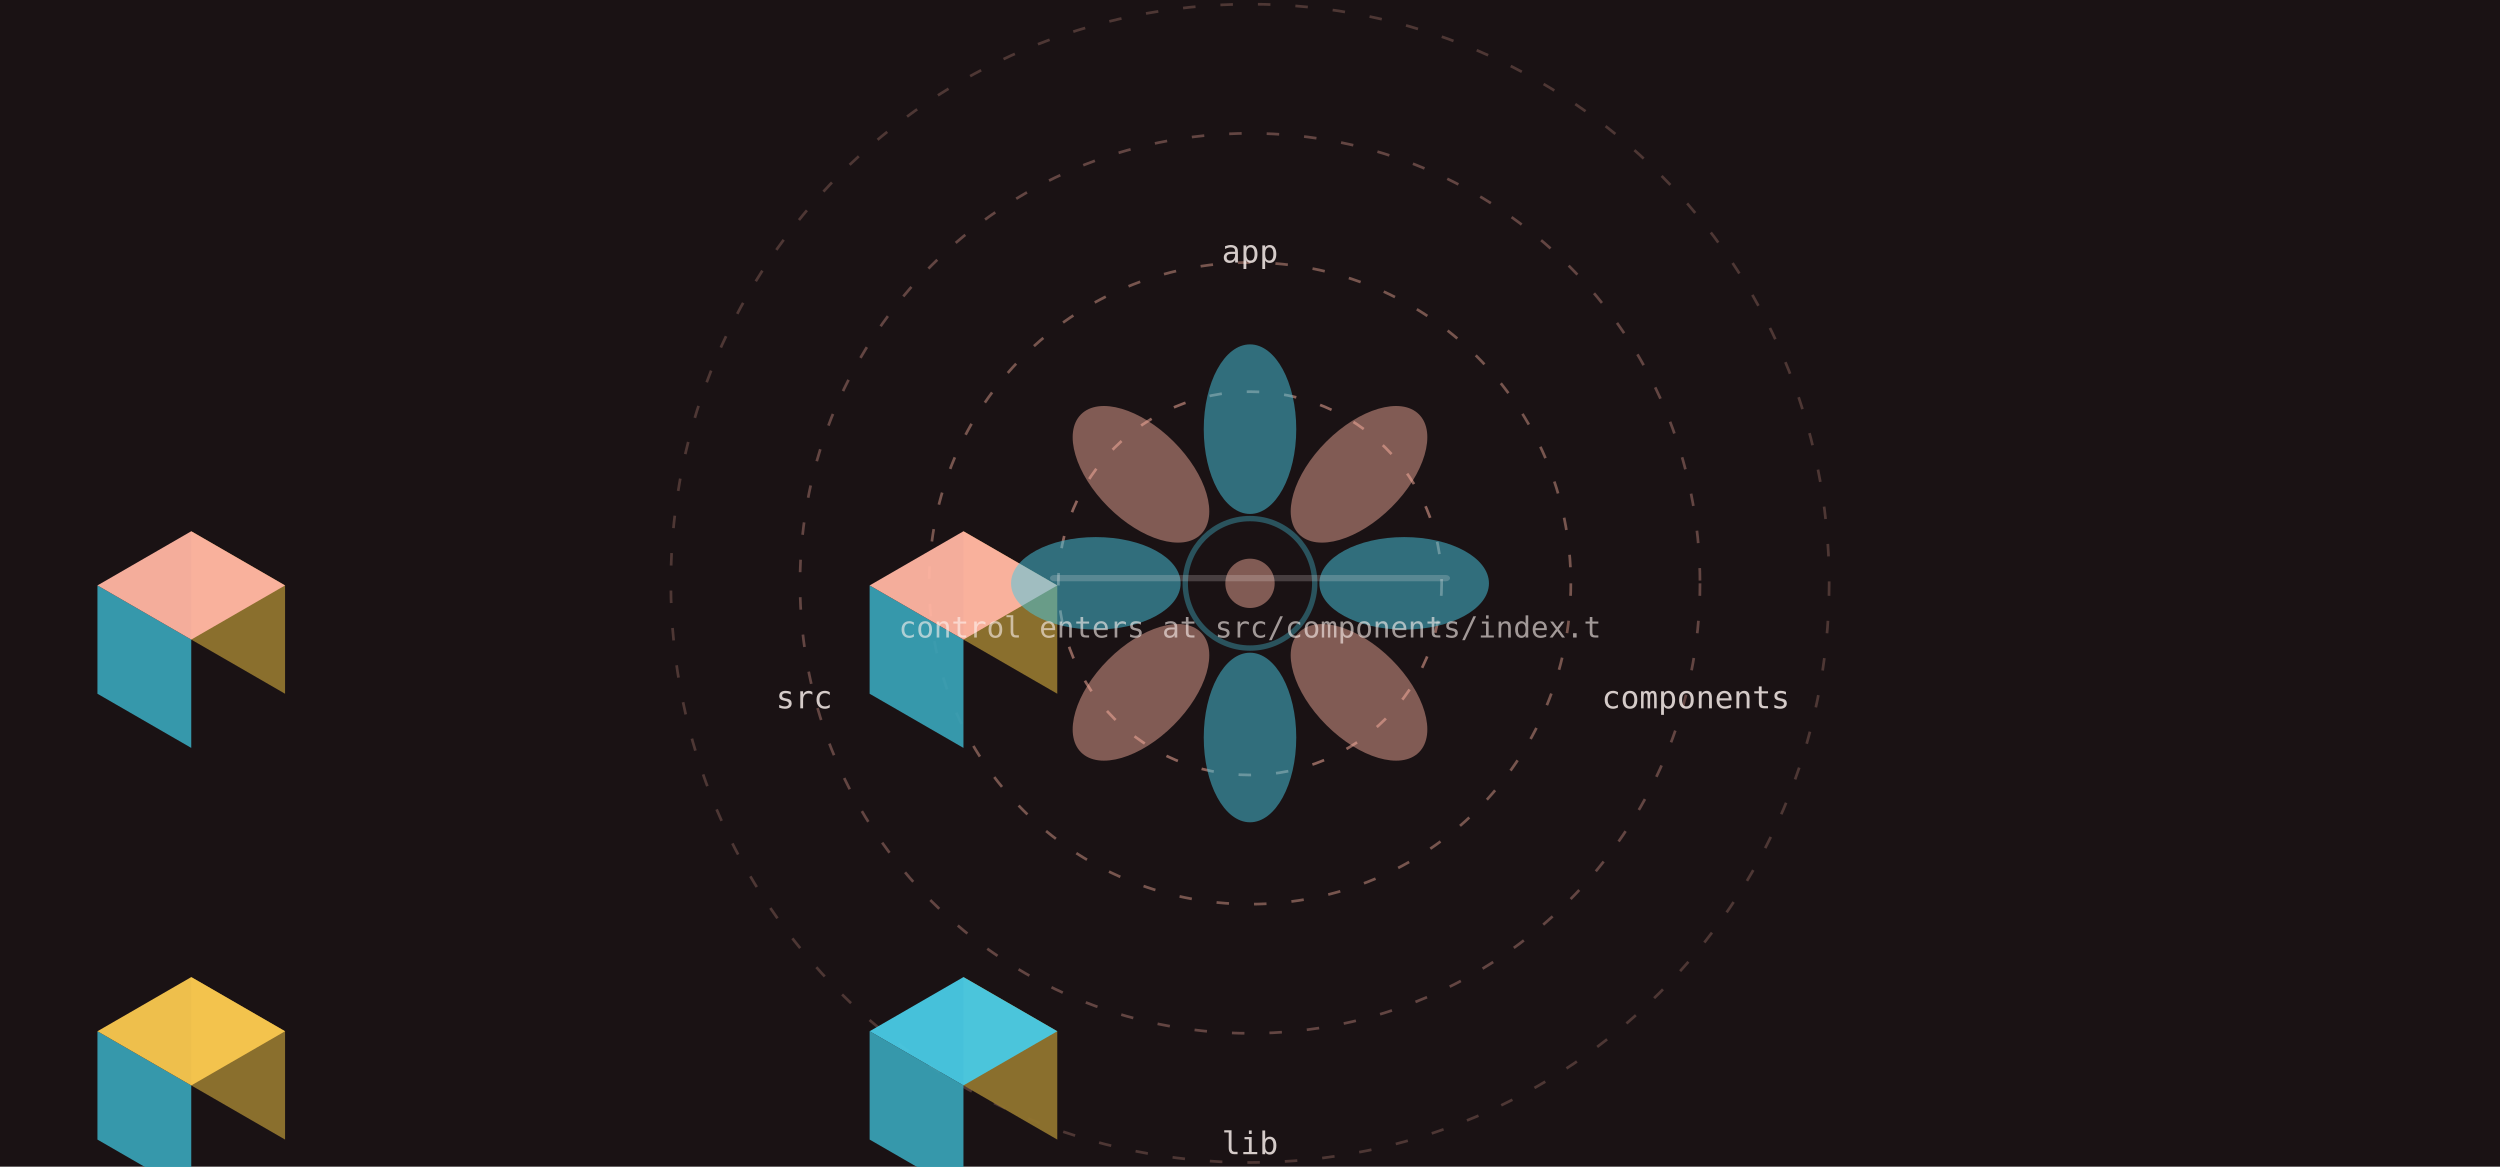
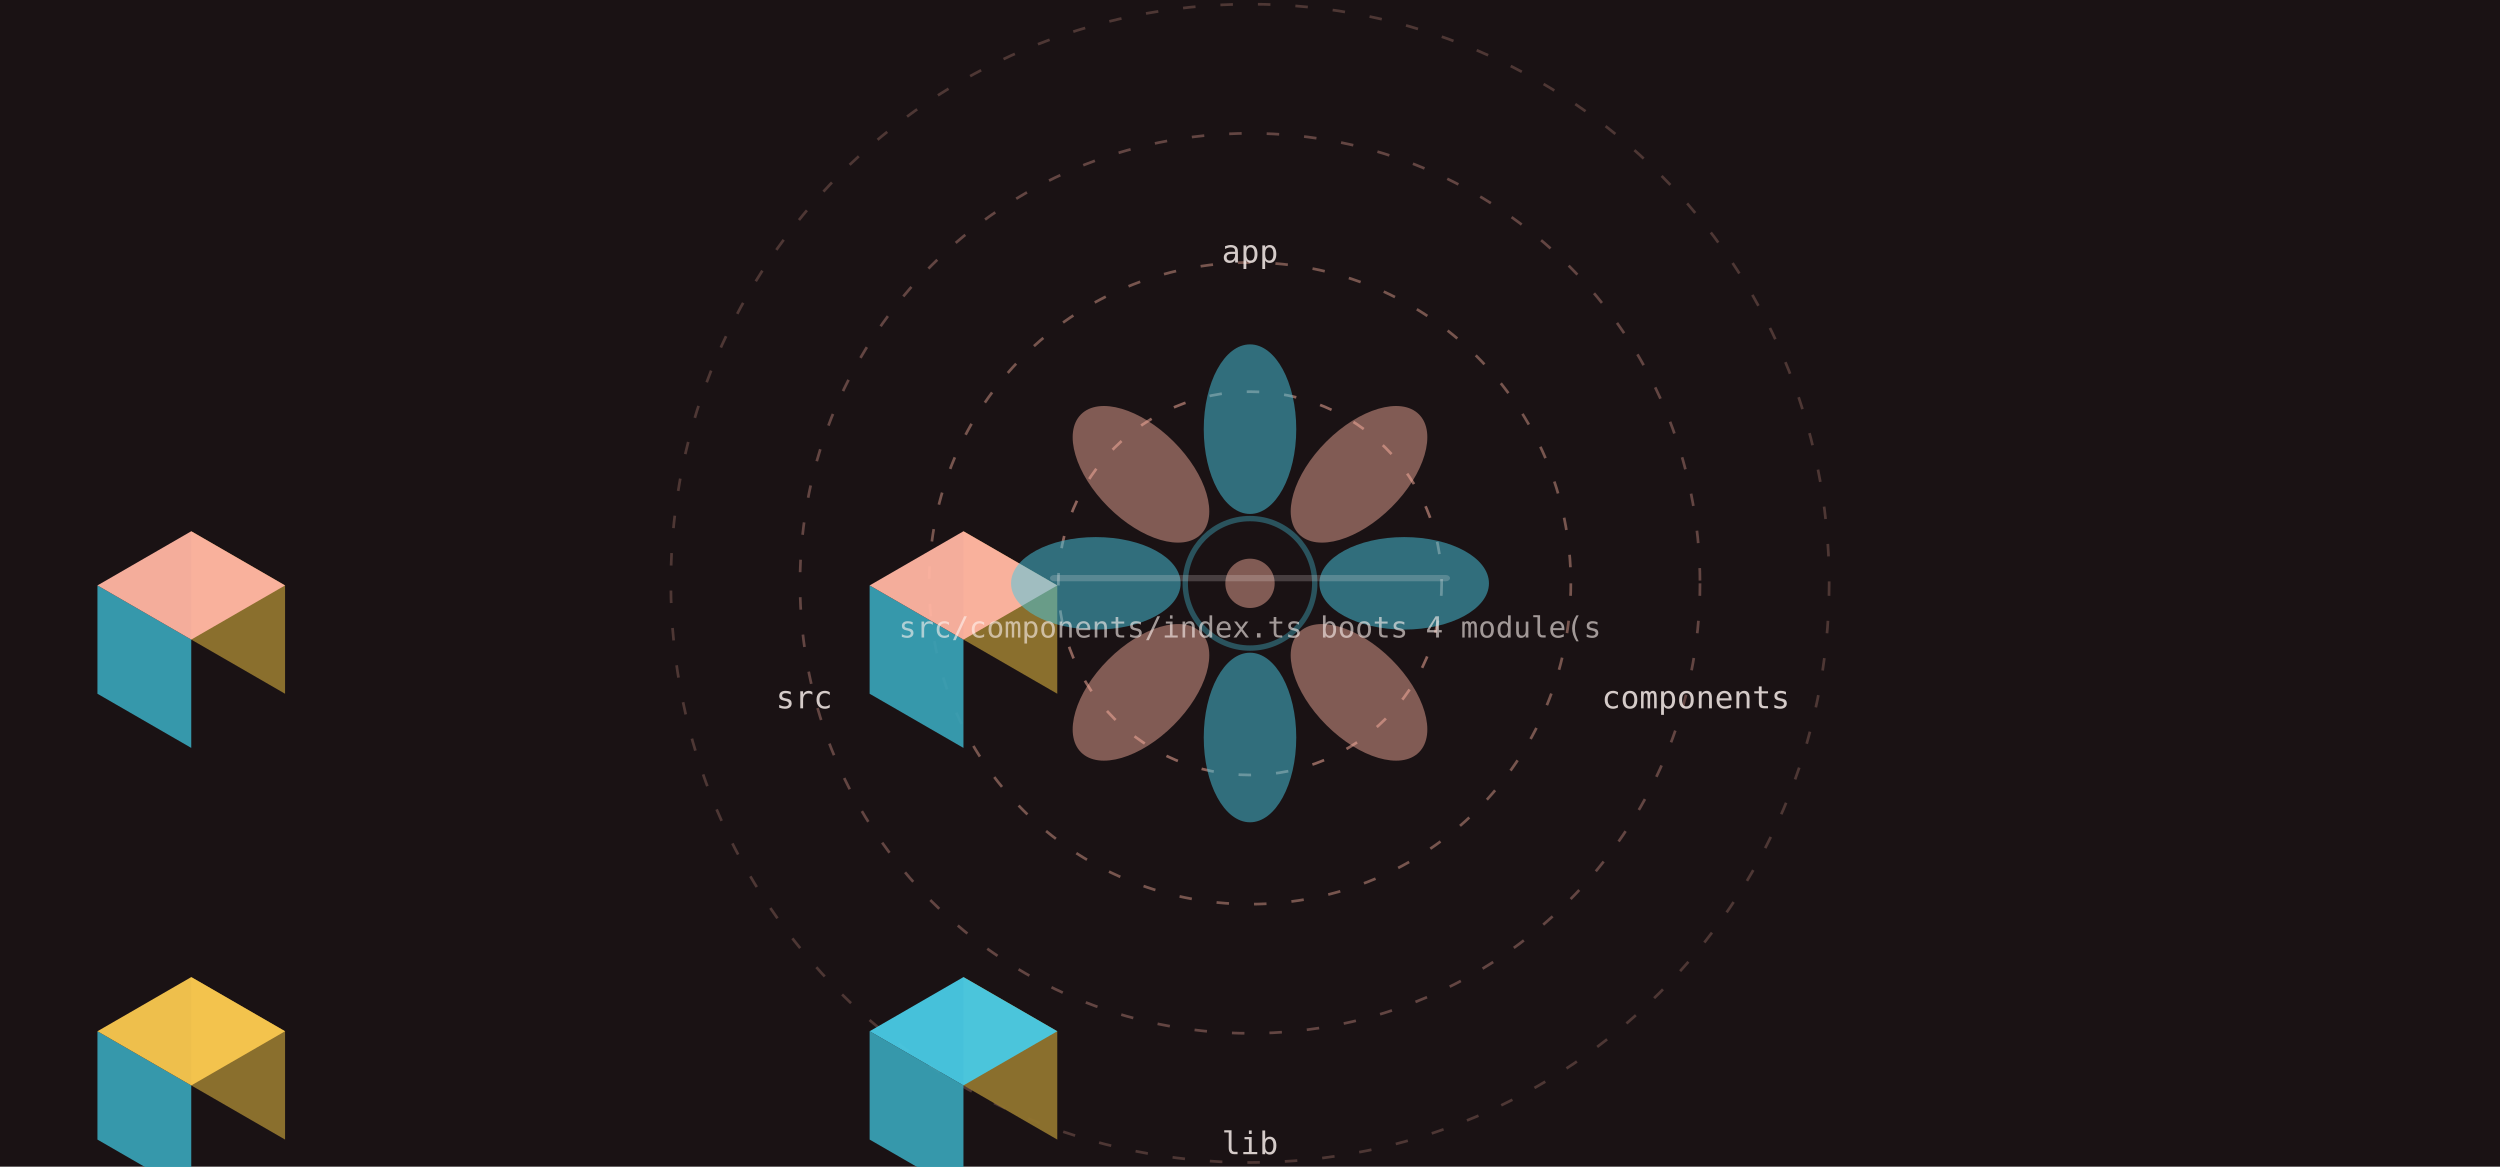
<svg xmlns="http://www.w3.org/2000/svg" viewBox="0 0 1200 560" width="1200" height="560" role="img" aria-label="EmailSimple workflow">
  <rect width="1200" height="560" fill="#1a1214" />
  <defs>
    <linearGradient id="gk" x1="0" y1="0" x2="1" y2="1">
      <stop offset="0%" stop-color="#ffb4a2" />
      <stop offset="100%" stop-color="#48cae4" />
    </linearGradient>
  </defs>
  <circle cx="600.00" cy="280.00" r="92.00" fill="none" stroke="rgba(255,180,162,0.500)" stroke-width="1.30" opacity="1.00" stroke-dasharray="6 12" />
  <circle cx="600.00" cy="280.00" r="154.00" fill="none" stroke="rgba(255,180,162,0.410)" stroke-width="1.30" opacity="1.00" stroke-dasharray="6 12" />
  <circle cx="600.00" cy="280.00" r="216.00" fill="none" stroke="rgba(255,180,162,0.320)" stroke-width="1.30" opacity="1.00" stroke-dasharray="6 12" />
  <circle cx="600.00" cy="280.00" r="278.00" fill="none" stroke="rgba(255,180,162,0.230)" stroke-width="1.30" opacity="1.00" stroke-dasharray="6 12" />
  <polygon points="462.46,307.00 507.49,333.00 507.49,281.00 462.46,255.00" fill="#90732e" opacity="0.95" />
  <polygon points="417.42,333.00 462.46,359.00 462.46,307.00 417.42,281.00" fill="#389eb2" opacity="0.95" />
  <polygon points="462.46,255.00 507.49,281.00 462.46,307.00 417.42,281.00" fill="#ffb4a2" opacity="0.95" />
  <text x="600" y="126" font-family="ui-monospace,Menlo,monospace" font-size="15" fill="rgba(253,244,240,0.820)" text-anchor="middle">app</text>
  <polygon points="462.46,521.00 507.49,547.00 507.49,495.00 462.46,469.00" fill="#90732e" opacity="0.95" />
  <polygon points="417.42,547.00 462.46,573.00 462.46,521.00 417.42,495.00" fill="#389eb2" opacity="0.95" />
  <polygon points="462.46,469.00 507.49,495.00 462.46,521.00 417.42,495.00" fill="#48cae4" opacity="0.95" />
  <text x="814" y="340" font-family="ui-monospace,Menlo,monospace" font-size="15" fill="rgba(253,244,240,0.820)" text-anchor="middle">components</text>
  <polygon points="91.80,521.00 136.83,547.00 136.83,495.00 91.80,469.00" fill="#90732e" opacity="0.95" />
  <polygon points="46.77,547.00 91.80,573.00 91.80,521.00 46.77,495.00" fill="#389eb2" opacity="0.95" />
  <polygon points="91.80,469.00 136.83,495.00 91.80,521.00 46.77,495.00" fill="#f9c74f" opacity="0.95" />
  <text x="600" y="554" font-family="ui-monospace,Menlo,monospace" font-size="15" fill="rgba(253,244,240,0.820)" text-anchor="middle">lib</text>
  <polygon points="91.80,307.00 136.83,333.00 136.83,281.00 91.80,255.00" fill="#90732e" opacity="0.95" />
  <polygon points="46.77,333.00 91.80,359.00 91.80,307.00 46.77,281.00" fill="#389eb2" opacity="0.95" />
  <polygon points="91.80,255.00 136.83,281.00 91.80,307.00 46.77,281.00" fill="#ffb4a2" opacity="0.95" />
  <text x="386" y="340" font-family="ui-monospace,Menlo,monospace" font-size="15" fill="rgba(253,244,240,0.820)" text-anchor="middle">src</text>
  <ellipse cx="600.00" cy="206.00" rx="22.20" ry="40.70" fill="rgba(72,202,228,0.500)" opacity="1.00" transform="rotate(0.0 600.00 206.00)" />
  <ellipse cx="652.33" cy="227.67" rx="22.20" ry="40.70" fill="rgba(255,180,162,0.450)" opacity="1.00" transform="rotate(45.0 652.33 227.67)" />
  <ellipse cx="674.00" cy="280.00" rx="22.20" ry="40.70" fill="rgba(72,202,228,0.500)" opacity="1.00" transform="rotate(90.0 674.00 280.00)" />
  <ellipse cx="652.33" cy="332.33" rx="22.20" ry="40.70" fill="rgba(255,180,162,0.450)" opacity="1.00" transform="rotate(135.0 652.33 332.33)" />
  <ellipse cx="600.00" cy="354.00" rx="22.20" ry="40.70" fill="rgba(72,202,228,0.500)" opacity="1.00" transform="rotate(180.0 600.00 354.00)" />
  <ellipse cx="547.67" cy="332.33" rx="22.20" ry="40.70" fill="rgba(255,180,162,0.450)" opacity="1.00" transform="rotate(225.0 547.67 332.33)" />
  <ellipse cx="526.00" cy="280.00" rx="22.20" ry="40.70" fill="rgba(72,202,228,0.500)" opacity="1.00" transform="rotate(270.0 526.00 280.00)" />
  <ellipse cx="547.67" cy="227.67" rx="22.20" ry="40.70" fill="rgba(255,180,162,0.450)" opacity="1.00" transform="rotate(315.0 547.67 227.67)" />
  <circle cx="600.00" cy="280.00" r="31.08" fill="none" stroke="rgba(72,202,228,0.500)" stroke-width="2.59" opacity="0.70" />
  <circle cx="600.00" cy="280.00" r="11.84" fill="rgba(255,180,162,0.450)" opacity="1.00" />
  <rect x="504.00" y="276.00" width="192.00" height="3.00" rx="2.00" fill="rgba(253,244,240,0.200)" opacity="1.00" />
-   <text x="600" y="306" font-family="ui-monospace,Menlo,monospace" font-size="14" fill="rgba(253,244,240,0.600)" text-anchor="middle">control enters at src/components/index.t</text>
+   <text x="600" y="306" font-family="ui-monospace,Menlo,monospace" font-size="14" fill="rgba(253,244,240,0.600)" text-anchor="middle">src/components/index.ts boots 4 module(s</text>
</svg>
